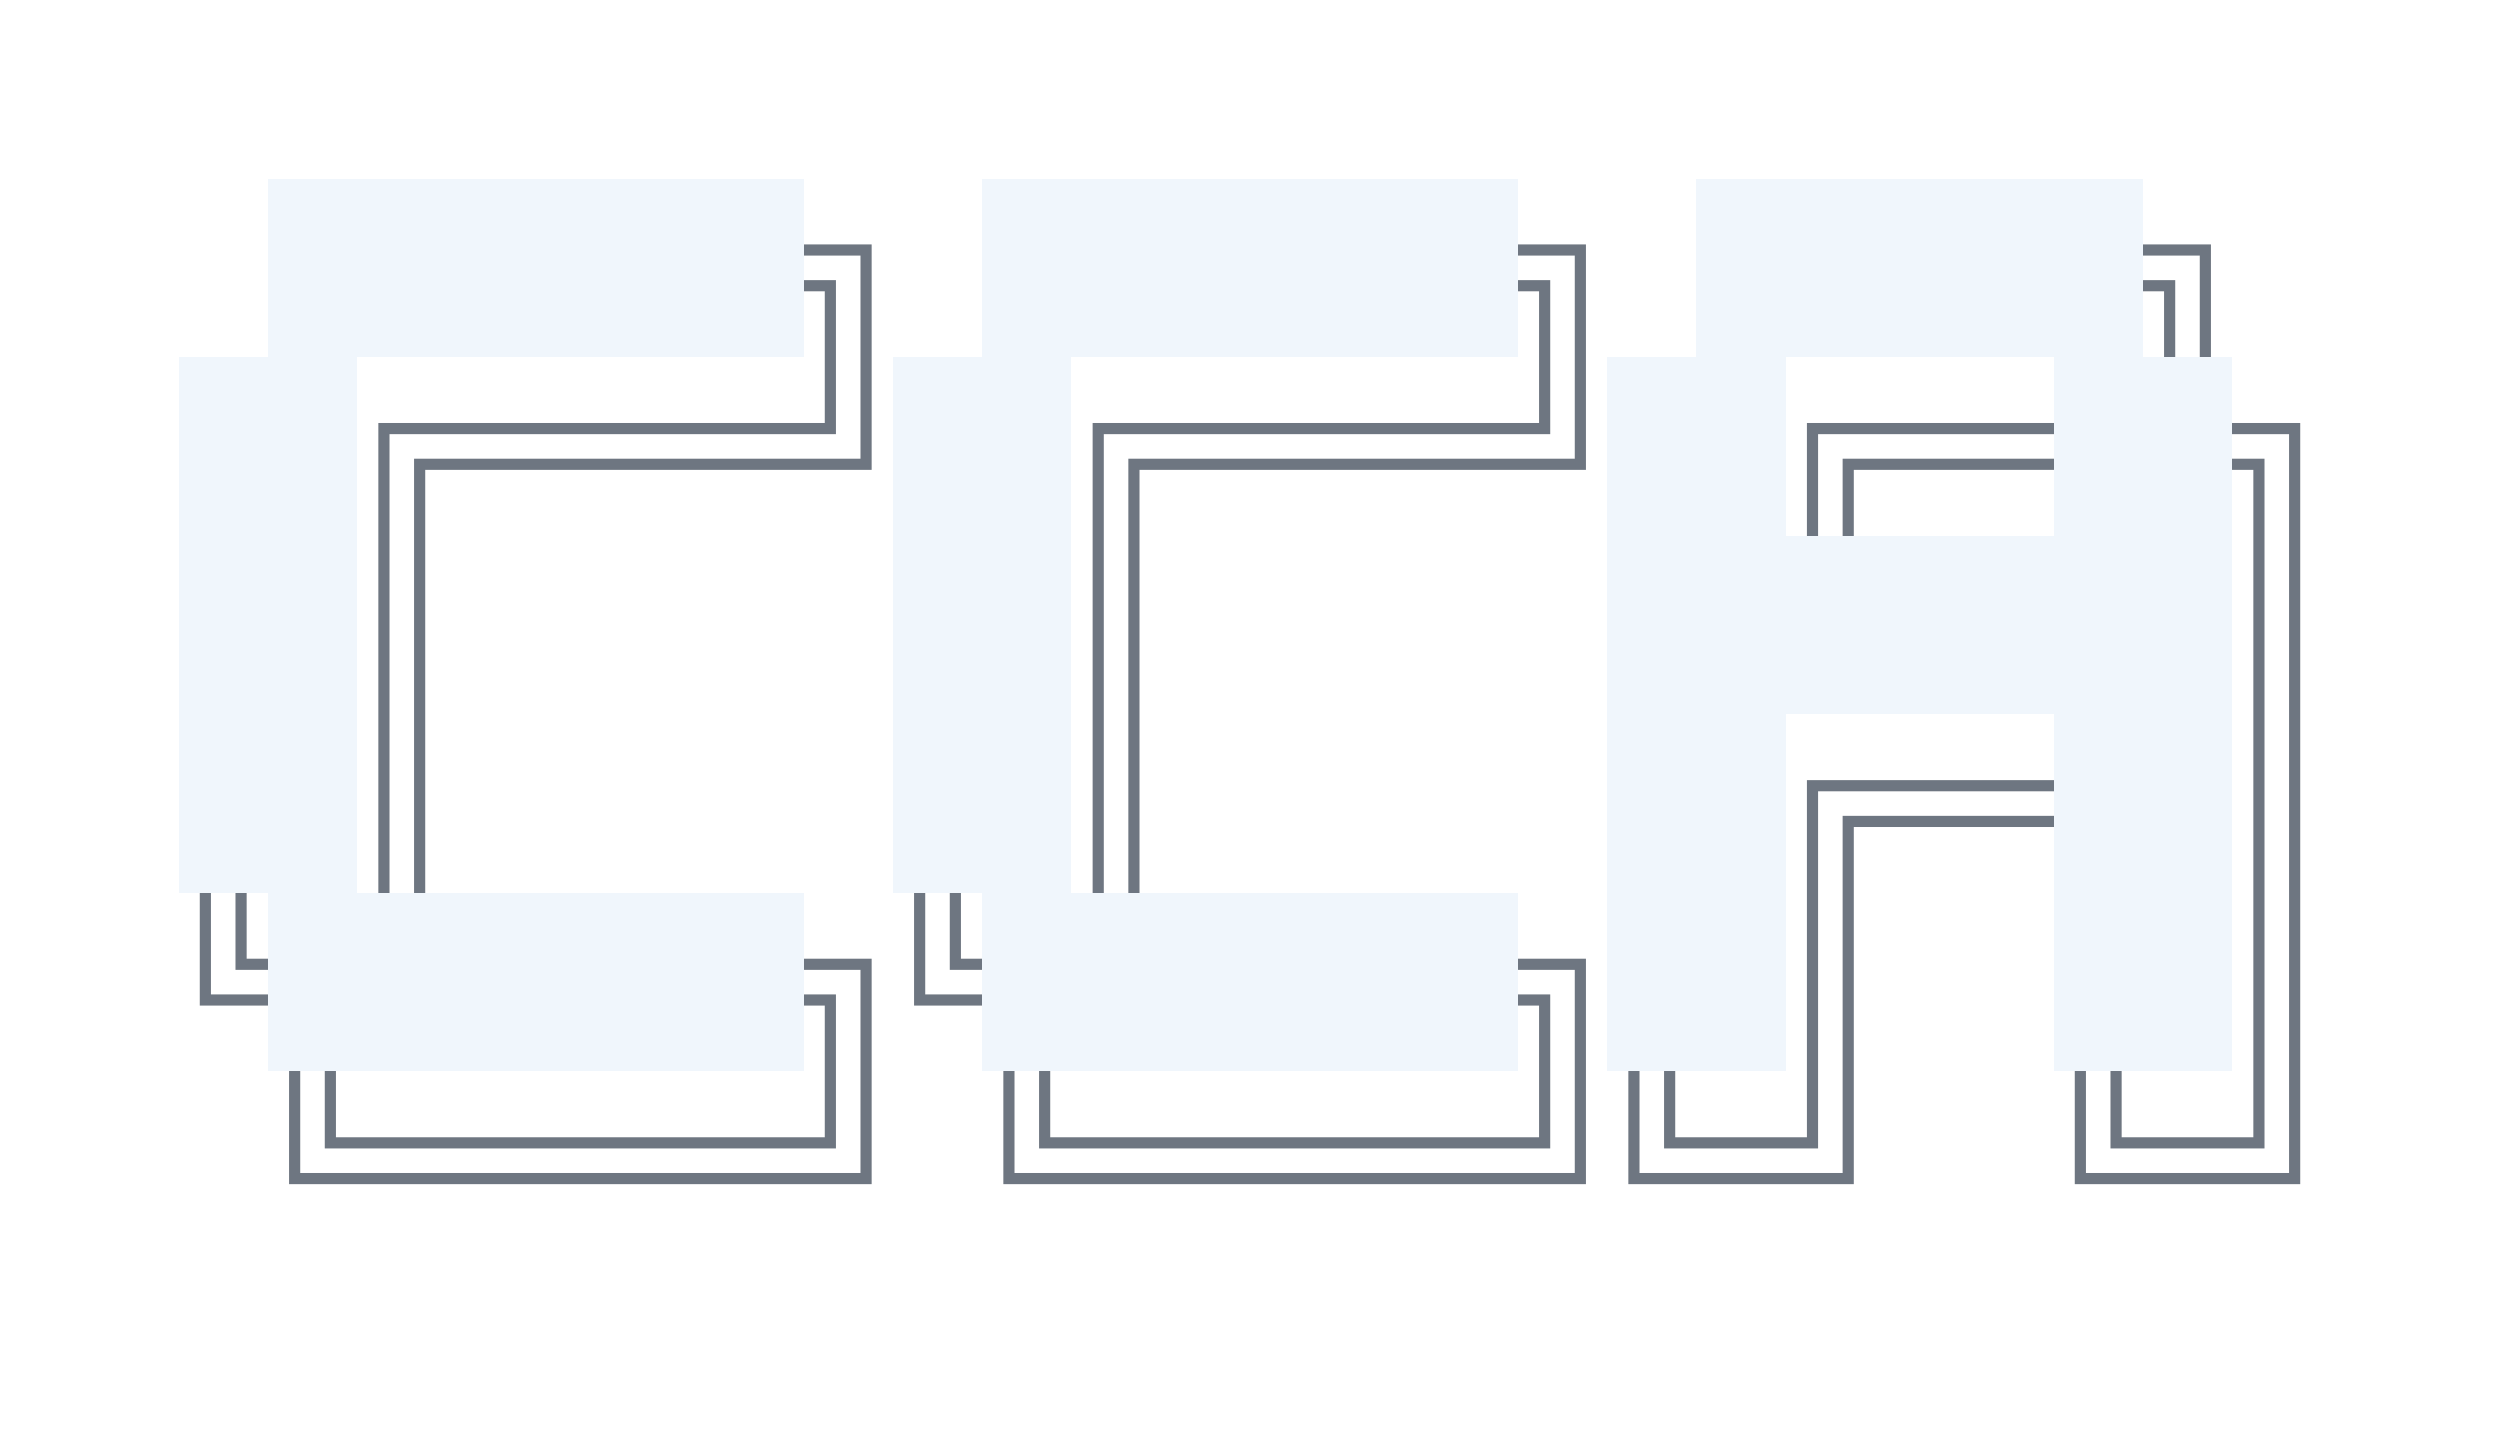
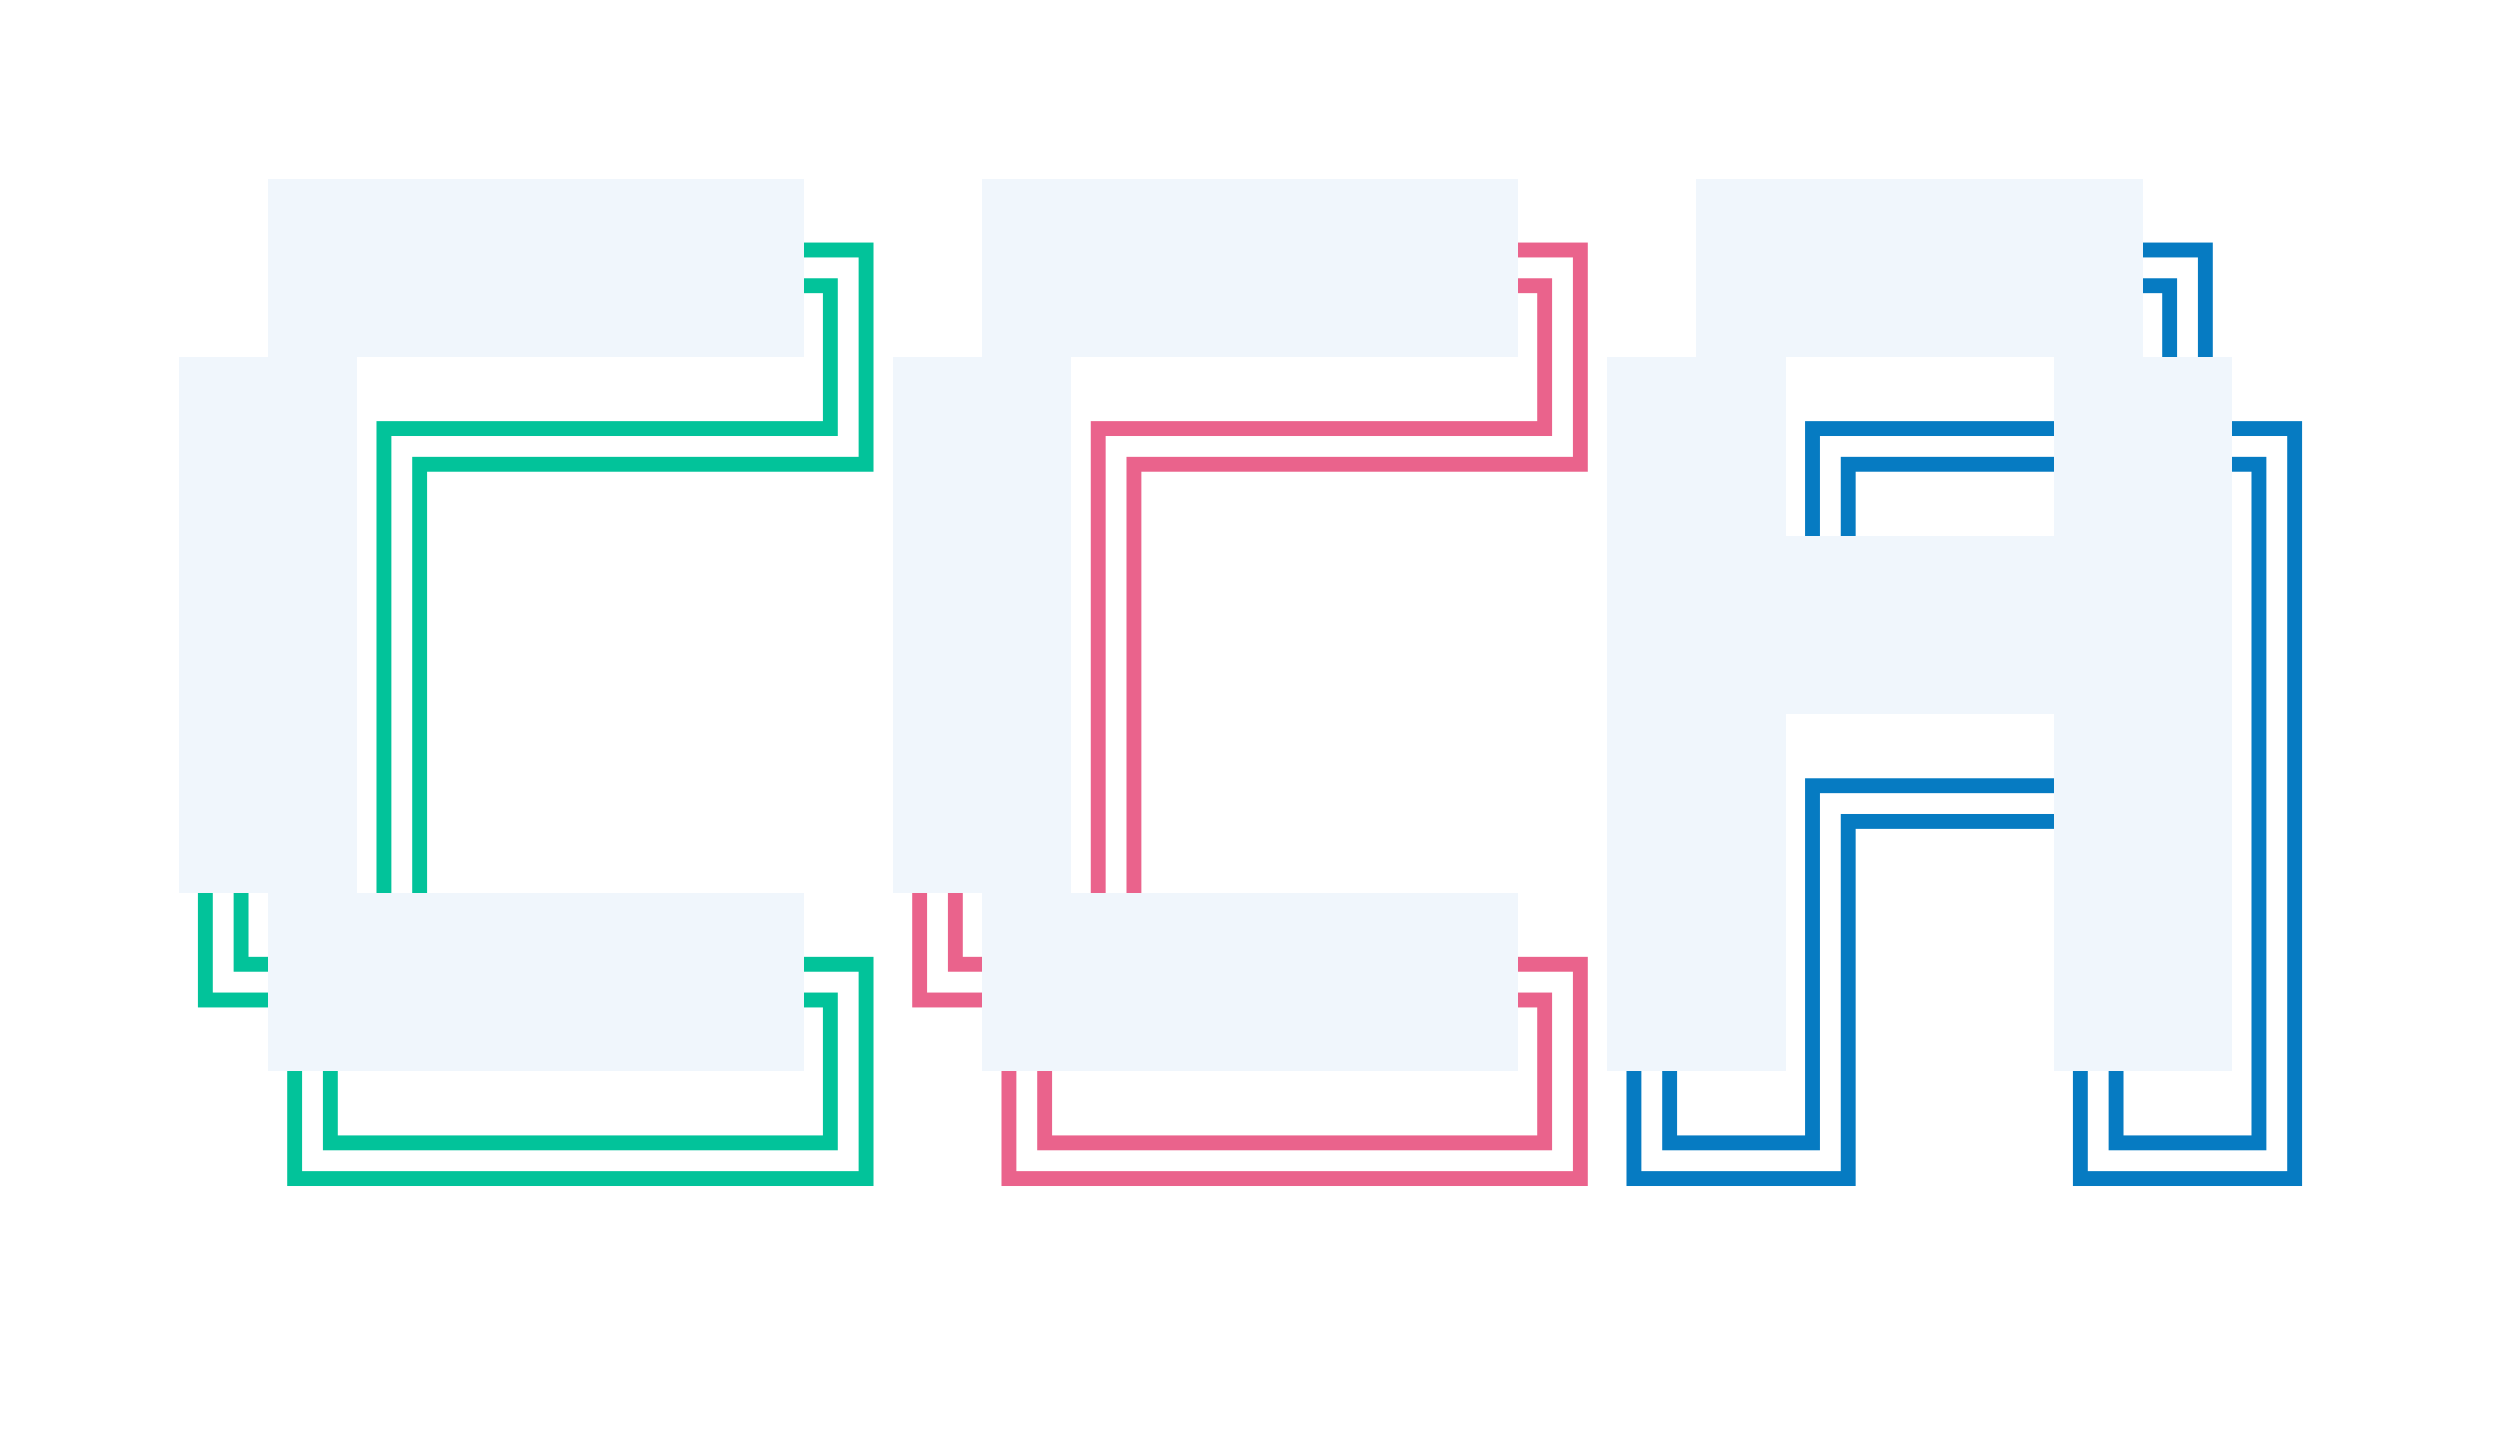
<svg xmlns="http://www.w3.org/2000/svg" viewBox="0 0 336 192" width="336" height="192" role="img" aria-label="CCA">
-   <g fill="none" stroke="#6e7681" stroke-width="1.5" stroke-linecap="square">
-     <path d="M108,33.6H116.4V48 M108,38.4H111.6V48 M204,33.6H212.4V48 M204,38.4H207.6V48 M288,33.6H296.4V48 M288,38.4H291.6V48 M60,57.6H51.6V72 M60,62.4H56.4V72 M60,57.6H72 M60,62.4H72 M72,57.6H84 M72,62.4H84 M84,57.6H96 M84,62.4H96 M96,57.6H108 M96,62.4H108 M116.4,48V62.4H108 M111.6,48V57.6H108 M156,57.6H147.6V72 M156,62.4H152.4V72 M156,57.6H168 M156,62.4H168 M168,57.6H180 M168,62.4H180 M180,57.6H192 M180,62.4H192 M192,57.6H204 M192,62.4H204 M212.4,48V62.4H204 M207.6,48V57.6H204 M252,57.6H243.6V72 M252,62.4H248.4V72 M252,57.6H264 M252,62.4H264 M264,57.6H276 M264,62.4H276 M300,57.6H308.4V72 M300,62.4H303.6V72 M51.6,72V96 M56.4,72V96 M147.6,72V96 M152.4,72V96 M303.6,72V96 M308.4,72V96 M51.6,96V120 M56.4,96V120 M147.6,96V120 M152.4,96V120 M252,105.6H243.6V120 M252,110.4H248.4V120 M252,105.6H264 M252,110.4H264 M264,105.6H276 M264,110.4H276 M303.6,96V120 M308.4,96V120 M27.6,120V134.4H36 M32.4,120V129.6H36 M108,129.6H116.4V144 M108,134.4H111.6V144 M123.6,120V134.4H132 M128.4,120V129.6H132 M204,129.6H212.4V144 M204,134.4H207.6V144 M243.6,120V144 M248.4,120V144 M303.6,120V144 M308.4,120V144 M39.6,144V158.4H48 M44.4,144V153.6H48 M48,153.6H60 M48,158.4H60 M60,153.6H72 M60,158.4H72 M72,153.6H84 M72,158.4H84 M84,153.6H96 M84,158.4H96 M96,153.6H108 M96,158.4H108 M116.4,144V158.4H108 M111.6,144V153.6H108 M135.6,144V158.4H144 M140.4,144V153.6H144 M144,153.6H156 M144,158.4H156 M156,153.6H168 M156,158.4H168 M168,153.6H180 M168,158.4H180 M180,153.6H192 M180,158.4H192 M192,153.6H204 M192,158.4H204 M212.4,144V158.4H204 M207.6,144V153.6H204 M219.6,144V158.4H228 M224.4,144V153.6H228 M228,153.6H240 M228,158.4H240 M248.4,144V158.4H240 M243.6,144V153.6H240 M279.6,144V158.4H288 M284.4,144V153.6H288 M288,153.6H300 M288,158.4H300 M308.4,144V158.4H300 M303.6,144V153.6H300" />
+   <g fill="none" stroke-width="2" stroke-linecap="square">
+     <path stroke="#02c39a" d="M108,33.6H116.4V48 M108,38.4H111.6V48 M60,57.6H51.6V72 M60,62.4H56.4V72 M60,57.6H72 M60,62.4H72 M72,57.6H84 M72,62.4H84 M84,57.6H96 M84,62.4H96 M96,57.6H108 M96,62.4H108 M116.4,48V62.4H108 M111.6,48V57.6H108 M51.6,72V96 M56.4,72V96 M51.6,96V120 M56.4,96V120 M27.6,120V134.4H36 M32.4,120V129.6H36 M108,129.6H116.4V144 M108,134.4H111.6V144 M39.6,144V158.4H48 M44.4,144V153.6H48 M48,153.6H60 M48,158.4H60 M60,153.6H72 M60,158.4H72 M72,153.6H84 M72,158.4H84 M84,153.6H96 M84,158.4H96 M96,153.6H108 M96,158.4H108 M116.4,144V158.4H108 M111.6,144V153.6H108" />
+     <path stroke="#ea638c" d="M204,33.6H212.4V48 M204,38.4H207.6V48 M156,57.6H147.6V72 M156,62.4H152.4V72 M156,57.6H168 M156,62.4H168 M168,57.6H180 M168,62.4H180 M180,57.6H192 M180,62.4H192 M192,57.6H204 M192,62.4H204 M212.4,48V62.4H204 M207.6,48V57.6H204 M147.6,72V96 M152.4,72V96 M147.6,96V120 M152.4,96V120 M123.6,120V134.4H132 M128.4,120V129.6H132 M204,129.6H212.4V144 M204,134.4H207.6V144 M135.6,144V158.4H144 M140.4,144V153.6H144 M144,153.6H156 M144,158.4H156 M156,153.6H168 M156,158.4H168 M168,153.6H180 M168,158.4H180 M180,153.6H192 M180,158.4H192 M192,153.6H204 M192,158.4H204 M212.4,144V158.4H204 M207.6,144V153.6H204" />
+     <path stroke="#067bc2" d="M288,33.6H296.4V48 M288,38.4H291.6V48 M252,57.6H243.6V72 M252,62.4H248.4V72 M252,57.6H264 M252,62.4H264 M264,57.6H276 M264,62.4H276 M300,57.6H308.4V72 M300,62.4H303.6V72 M303.6,72V96 M308.4,72V96 M252,105.6H243.6V120 M252,110.4H248.4V120 M252,105.6H264 M252,110.4H264 M264,105.6H276 M264,110.4H276 M303.6,96V120 M308.4,96V120 M243.6,120V144 M248.4,120V144 M303.6,120V144 M308.4,120V144 M219.6,144V158.4H228 M224.4,144V153.6H228 M228,153.6H240 M228,158.4H240 M248.4,144V158.4H240 M243.6,144V153.6H240 M279.6,144V158.4H288 M284.4,144V153.6H288 M288,153.6H300 M288,158.4H300 M308.4,144V158.4H300 M303.6,144V153.6H300" />
  </g>
  <g fill="#f0f6fc" shape-rendering="crispEdges">
    <rect x="36" y="24" width="12" height="24" />
    <rect x="48" y="24" width="12" height="24" />
    <rect x="60" y="24" width="12" height="24" />
    <rect x="72" y="24" width="12" height="24" />
    <rect x="84" y="24" width="12" height="24" />
    <rect x="96" y="24" width="12" height="24" />
    <rect x="132" y="24" width="12" height="24" />
    <rect x="144" y="24" width="12" height="24" />
    <rect x="156" y="24" width="12" height="24" />
    <rect x="168" y="24" width="12" height="24" />
    <rect x="180" y="24" width="12" height="24" />
    <rect x="192" y="24" width="12" height="24" />
    <rect x="228" y="24" width="12" height="24" />
    <rect x="240" y="24" width="12" height="24" />
    <rect x="252" y="24" width="12" height="24" />
    <rect x="264" y="24" width="12" height="24" />
    <rect x="276" y="24" width="12" height="24" />
    <rect x="24" y="48" width="12" height="24" />
    <rect x="36" y="48" width="12" height="24" />
    <rect x="120" y="48" width="12" height="24" />
    <rect x="132" y="48" width="12" height="24" />
    <rect x="216" y="48" width="12" height="24" />
    <rect x="228" y="48" width="12" height="24" />
    <rect x="276" y="48" width="12" height="24" />
    <rect x="288" y="48" width="12" height="24" />
    <rect x="24" y="72" width="12" height="24" />
    <rect x="36" y="72" width="12" height="24" />
    <rect x="120" y="72" width="12" height="24" />
    <rect x="132" y="72" width="12" height="24" />
    <rect x="216" y="72" width="12" height="24" />
    <rect x="228" y="72" width="12" height="24" />
    <rect x="240" y="72" width="12" height="24" />
    <rect x="252" y="72" width="12" height="24" />
    <rect x="264" y="72" width="12" height="24" />
    <rect x="276" y="72" width="12" height="24" />
    <rect x="288" y="72" width="12" height="24" />
    <rect x="24" y="96" width="12" height="24" />
    <rect x="36" y="96" width="12" height="24" />
    <rect x="120" y="96" width="12" height="24" />
    <rect x="132" y="96" width="12" height="24" />
    <rect x="216" y="96" width="12" height="24" />
    <rect x="228" y="96" width="12" height="24" />
    <rect x="276" y="96" width="12" height="24" />
    <rect x="288" y="96" width="12" height="24" />
    <rect x="36" y="120" width="12" height="24" />
    <rect x="48" y="120" width="12" height="24" />
    <rect x="60" y="120" width="12" height="24" />
    <rect x="72" y="120" width="12" height="24" />
    <rect x="84" y="120" width="12" height="24" />
    <rect x="96" y="120" width="12" height="24" />
    <rect x="132" y="120" width="12" height="24" />
    <rect x="144" y="120" width="12" height="24" />
    <rect x="156" y="120" width="12" height="24" />
    <rect x="168" y="120" width="12" height="24" />
    <rect x="180" y="120" width="12" height="24" />
    <rect x="192" y="120" width="12" height="24" />
    <rect x="216" y="120" width="12" height="24" />
    <rect x="228" y="120" width="12" height="24" />
    <rect x="276" y="120" width="12" height="24" />
    <rect x="288" y="120" width="12" height="24" />
  </g>
</svg>
